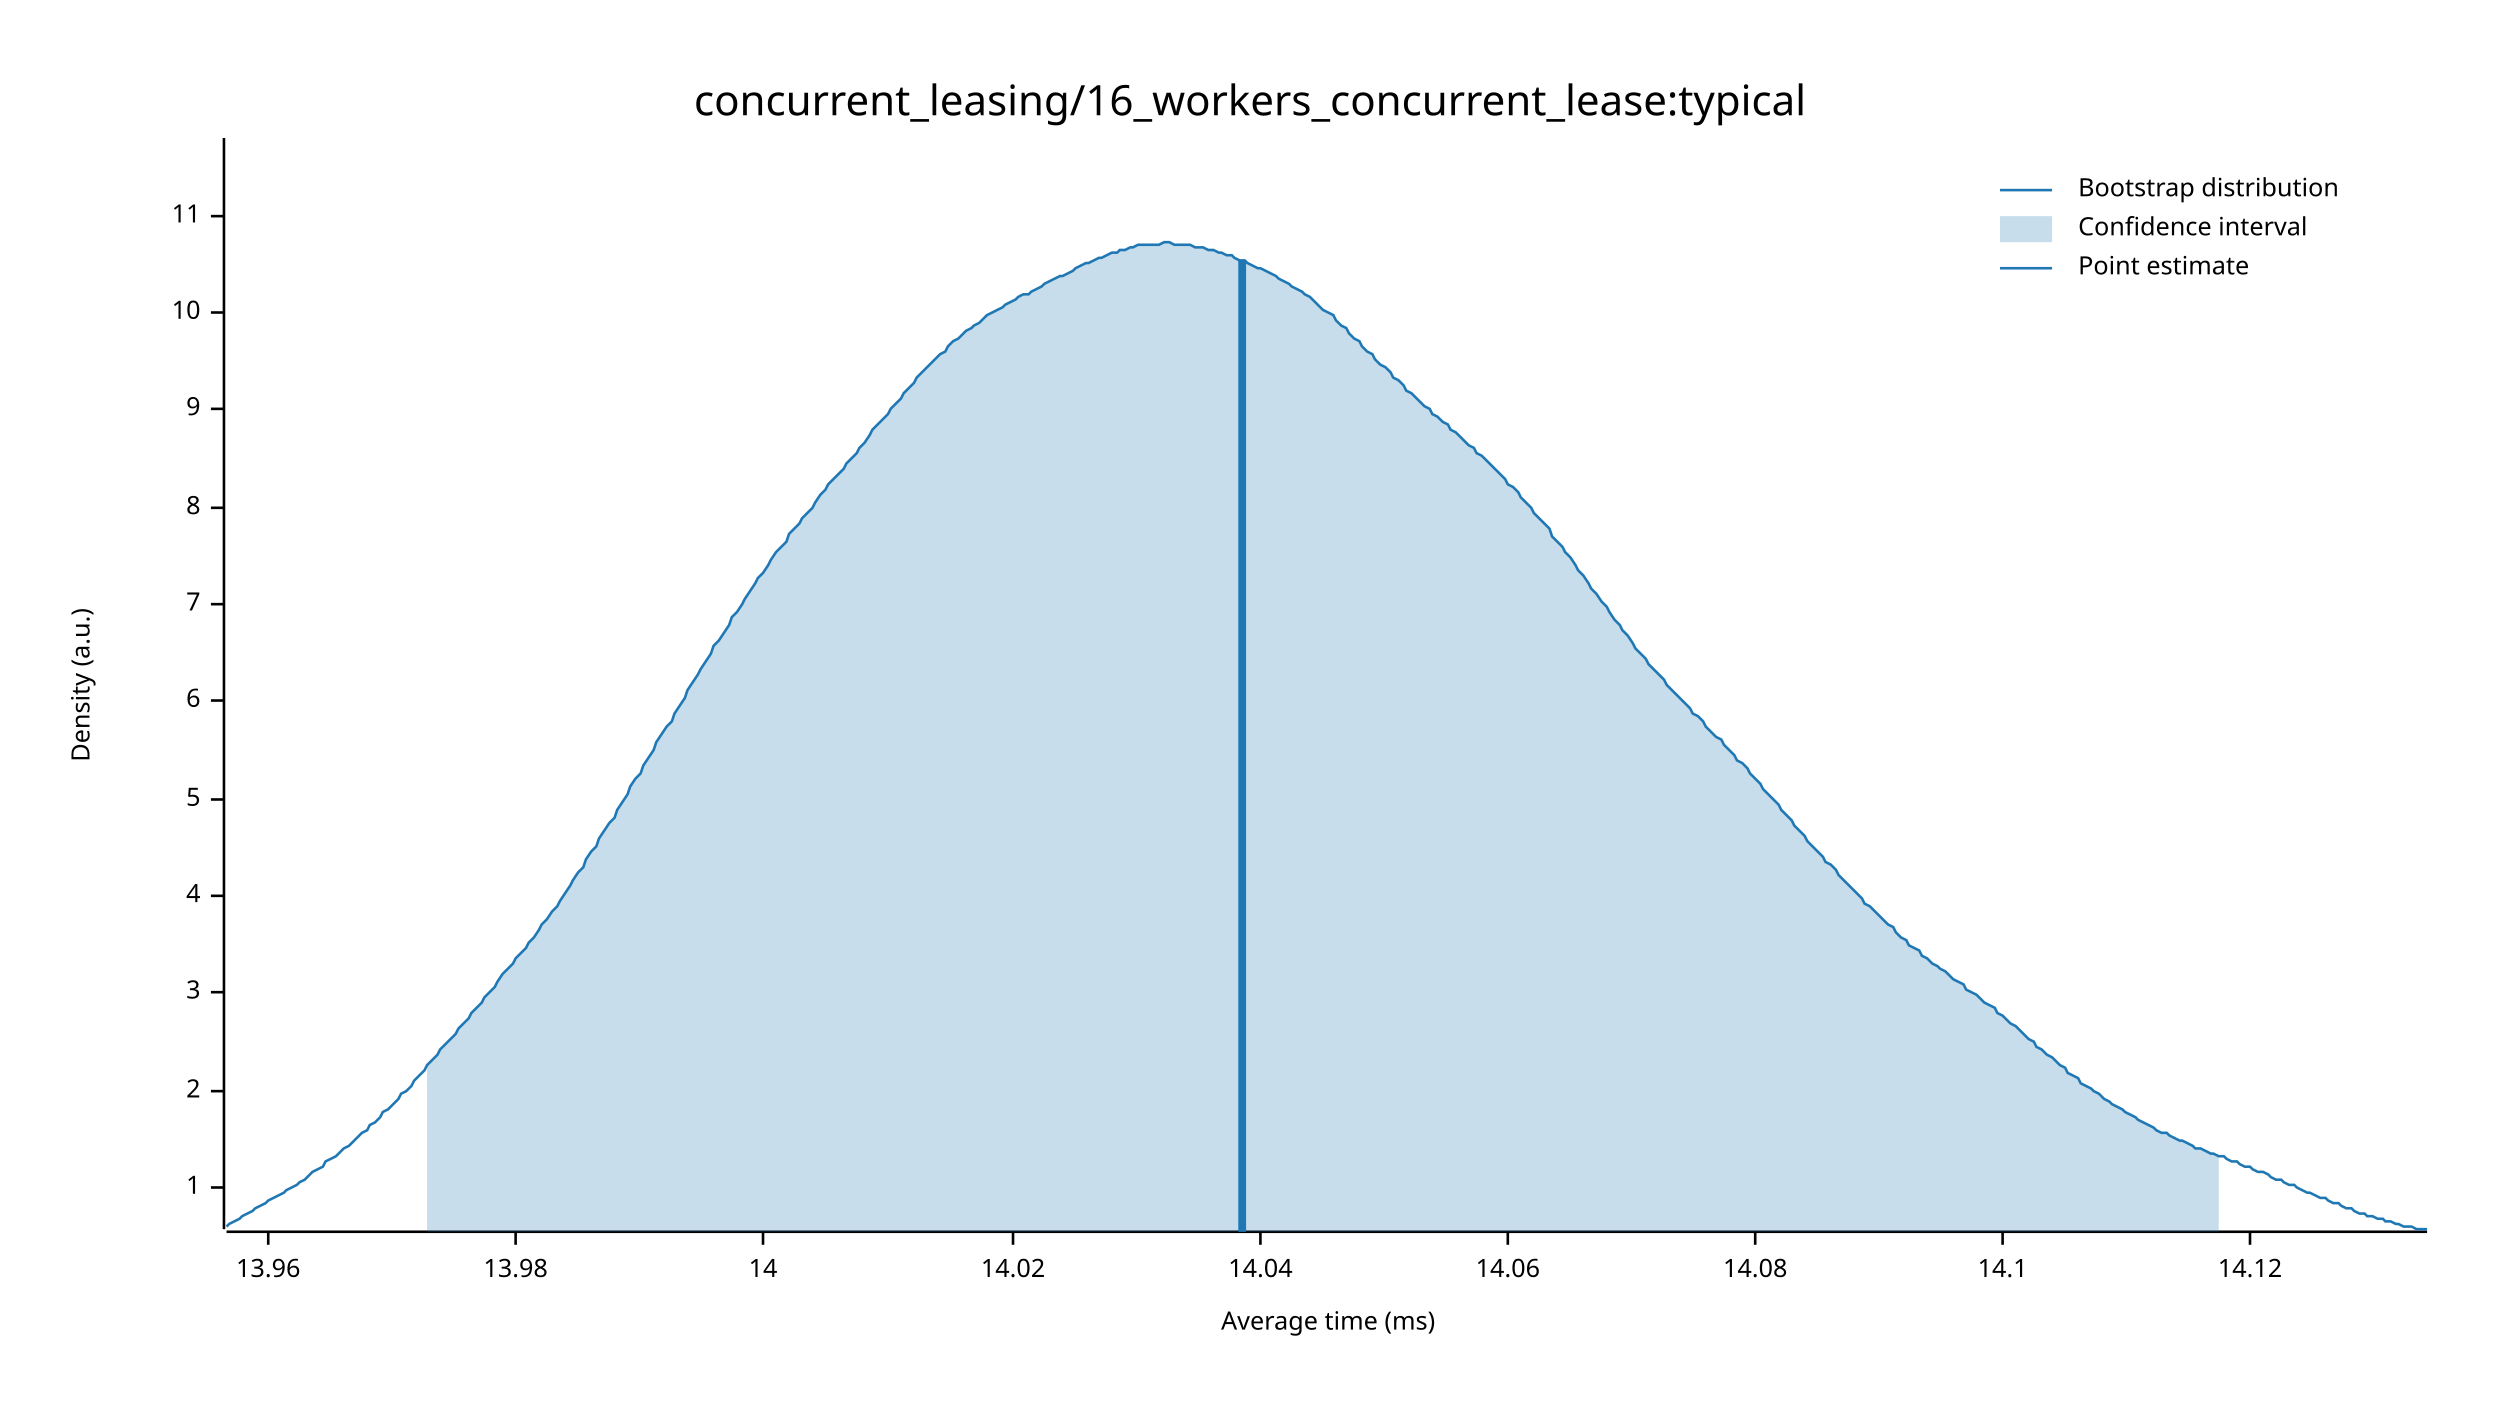
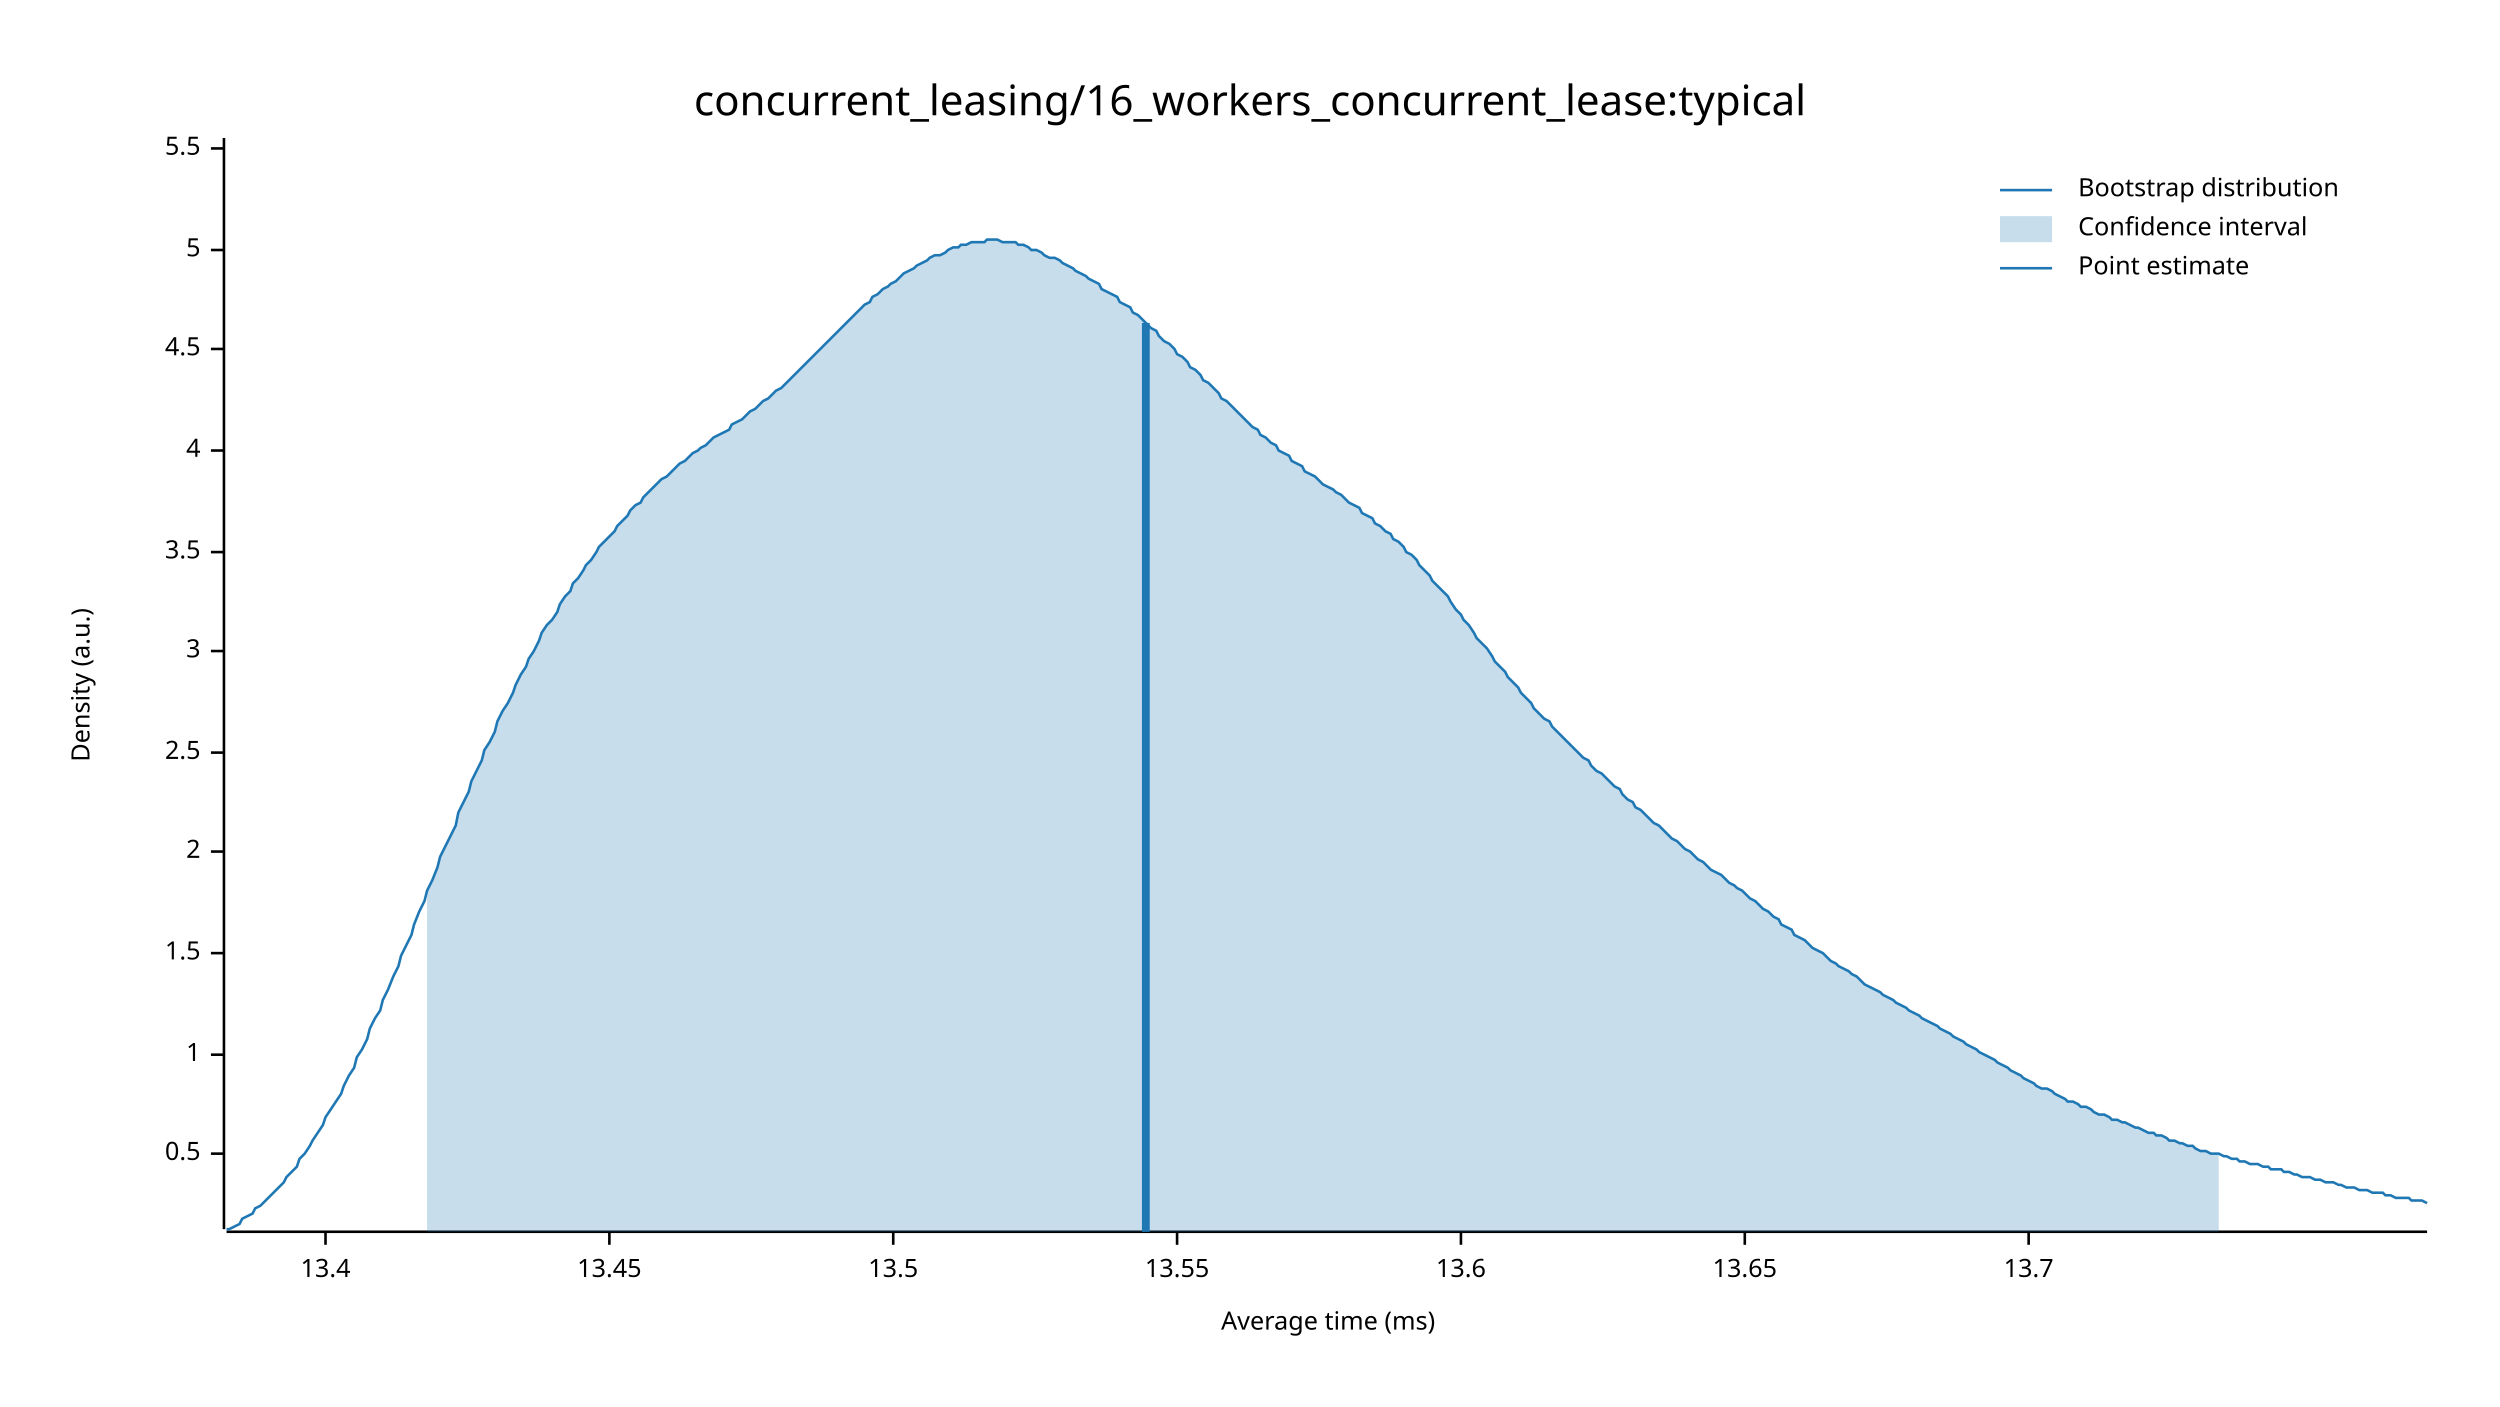
<svg xmlns="http://www.w3.org/2000/svg" width="960" height="540" viewBox="0 0 960 540">
  <text x="480" y="32" dy="0.76em" text-anchor="middle" font-family="sans-serif" font-size="16.129" opacity="1" fill="#000000">
concurrent_leasing/16_workers_concurrent_lease:typical
</text>
  <text x="27" y="263" dy="0.76em" text-anchor="middle" font-family="sans-serif" font-size="9.677" opacity="1" fill="#000000" transform="rotate(270, 27, 263)">
Density (a.u.)
</text>
  <text x="510" y="513" dy="-0.5ex" text-anchor="middle" font-family="sans-serif" font-size="9.677" opacity="1" fill="#000000">
Average time (ms)
</text>
  <polyline fill="none" opacity="1" stroke="#000000" stroke-width="1" points="86,53 86,472 " />
-   <text x="77" y="456" dy="0.5ex" text-anchor="end" font-family="sans-serif" font-size="9.677" opacity="1" fill="#000000">
+   <text x="77" y="443" dy="0.5ex" text-anchor="end" font-family="sans-serif" font-size="9.677" opacity="1" fill="#000000">
+ 0.5
+ </text>
+   <polyline fill="none" opacity="1" stroke="#000000" stroke-width="1" points="81,443 86,443 " />
+   <text x="77" y="405" dy="0.5ex" text-anchor="end" font-family="sans-serif" font-size="9.677" opacity="1" fill="#000000">
1
</text>
-   <polyline fill="none" opacity="1" stroke="#000000" stroke-width="1" points="81,456 86,456 " />
-   <text x="77" y="419" dy="0.5ex" text-anchor="end" font-family="sans-serif" font-size="9.677" opacity="1" fill="#000000">
+   <polyline fill="none" opacity="1" stroke="#000000" stroke-width="1" points="81,405 86,405 " />
+   <text x="77" y="366" dy="0.5ex" text-anchor="end" font-family="sans-serif" font-size="9.677" opacity="1" fill="#000000">
+ 1.5
+ </text>
+   <polyline fill="none" opacity="1" stroke="#000000" stroke-width="1" points="81,366 86,366 " />
+   <text x="77" y="327" dy="0.5ex" text-anchor="end" font-family="sans-serif" font-size="9.677" opacity="1" fill="#000000">
2
</text>
-   <polyline fill="none" opacity="1" stroke="#000000" stroke-width="1" points="81,419 86,419 " />
-   <text x="77" y="381" dy="0.5ex" text-anchor="end" font-family="sans-serif" font-size="9.677" opacity="1" fill="#000000">
+   <polyline fill="none" opacity="1" stroke="#000000" stroke-width="1" points="81,327 86,327 " />
+   <text x="77" y="289" dy="0.5ex" text-anchor="end" font-family="sans-serif" font-size="9.677" opacity="1" fill="#000000">
+ 2.5
+ </text>
+   <polyline fill="none" opacity="1" stroke="#000000" stroke-width="1" points="81,289 86,289 " />
+   <text x="77" y="250" dy="0.5ex" text-anchor="end" font-family="sans-serif" font-size="9.677" opacity="1" fill="#000000">
3
</text>
-   <polyline fill="none" opacity="1" stroke="#000000" stroke-width="1" points="81,381 86,381 " />
-   <text x="77" y="344" dy="0.5ex" text-anchor="end" font-family="sans-serif" font-size="9.677" opacity="1" fill="#000000">
+   <polyline fill="none" opacity="1" stroke="#000000" stroke-width="1" points="81,250 86,250 " />
+   <text x="77" y="212" dy="0.5ex" text-anchor="end" font-family="sans-serif" font-size="9.677" opacity="1" fill="#000000">
+ 3.5
+ </text>
+   <polyline fill="none" opacity="1" stroke="#000000" stroke-width="1" points="81,212 86,212 " />
+   <text x="77" y="173" dy="0.5ex" text-anchor="end" font-family="sans-serif" font-size="9.677" opacity="1" fill="#000000">
4
</text>
-   <polyline fill="none" opacity="1" stroke="#000000" stroke-width="1" points="81,344 86,344 " />
-   <text x="77" y="307" dy="0.5ex" text-anchor="end" font-family="sans-serif" font-size="9.677" opacity="1" fill="#000000">
+   <polyline fill="none" opacity="1" stroke="#000000" stroke-width="1" points="81,173 86,173 " />
+   <text x="77" y="134" dy="0.5ex" text-anchor="end" font-family="sans-serif" font-size="9.677" opacity="1" fill="#000000">
+ 4.5
+ </text>
+   <polyline fill="none" opacity="1" stroke="#000000" stroke-width="1" points="81,134 86,134 " />
+   <text x="77" y="96" dy="0.5ex" text-anchor="end" font-family="sans-serif" font-size="9.677" opacity="1" fill="#000000">
5
</text>
-   <polyline fill="none" opacity="1" stroke="#000000" stroke-width="1" points="81,307 86,307 " />
-   <text x="77" y="269" dy="0.5ex" text-anchor="end" font-family="sans-serif" font-size="9.677" opacity="1" fill="#000000">
- 6
+   <polyline fill="none" opacity="1" stroke="#000000" stroke-width="1" points="81,96 86,96 " />
+   <text x="77" y="57" dy="0.5ex" text-anchor="end" font-family="sans-serif" font-size="9.677" opacity="1" fill="#000000">
+ 5.5
</text>
-   <polyline fill="none" opacity="1" stroke="#000000" stroke-width="1" points="81,269 86,269 " />
-   <text x="77" y="232" dy="0.5ex" text-anchor="end" font-family="sans-serif" font-size="9.677" opacity="1" fill="#000000">
- 7
+   <polyline fill="none" opacity="1" stroke="#000000" stroke-width="1" points="81,57 86,57 " />
+   <polyline fill="none" opacity="1" stroke="#000000" stroke-width="1" points="87,473 932,473 " />
+   <text x="125" y="483" dy="0.76em" text-anchor="middle" font-family="sans-serif" font-size="9.677" opacity="1" fill="#000000">
+ 13.4
</text>
-   <polyline fill="none" opacity="1" stroke="#000000" stroke-width="1" points="81,232 86,232 " />
-   <text x="77" y="195" dy="0.5ex" text-anchor="end" font-family="sans-serif" font-size="9.677" opacity="1" fill="#000000">
- 8
+   <polyline fill="none" opacity="1" stroke="#000000" stroke-width="1" points="125,473 125,478 " />
+   <text x="234" y="483" dy="0.76em" text-anchor="middle" font-family="sans-serif" font-size="9.677" opacity="1" fill="#000000">
+ 13.45
</text>
-   <polyline fill="none" opacity="1" stroke="#000000" stroke-width="1" points="81,195 86,195 " />
-   <text x="77" y="157" dy="0.5ex" text-anchor="end" font-family="sans-serif" font-size="9.677" opacity="1" fill="#000000">
- 9
+   <polyline fill="none" opacity="1" stroke="#000000" stroke-width="1" points="234,473 234,478 " />
+   <text x="343" y="483" dy="0.76em" text-anchor="middle" font-family="sans-serif" font-size="9.677" opacity="1" fill="#000000">
+ 13.5
</text>
-   <polyline fill="none" opacity="1" stroke="#000000" stroke-width="1" points="81,157 86,157 " />
-   <text x="77" y="120" dy="0.5ex" text-anchor="end" font-family="sans-serif" font-size="9.677" opacity="1" fill="#000000">
- 10
+   <polyline fill="none" opacity="1" stroke="#000000" stroke-width="1" points="343,473 343,478 " />
+   <text x="452" y="483" dy="0.76em" text-anchor="middle" font-family="sans-serif" font-size="9.677" opacity="1" fill="#000000">
+ 13.55
</text>
-   <polyline fill="none" opacity="1" stroke="#000000" stroke-width="1" points="81,120 86,120 " />
-   <text x="77" y="83" dy="0.5ex" text-anchor="end" font-family="sans-serif" font-size="9.677" opacity="1" fill="#000000">
- 11
+   <polyline fill="none" opacity="1" stroke="#000000" stroke-width="1" points="452,473 452,478 " />
+   <text x="561" y="483" dy="0.76em" text-anchor="middle" font-family="sans-serif" font-size="9.677" opacity="1" fill="#000000">
+ 13.6
</text>
-   <polyline fill="none" opacity="1" stroke="#000000" stroke-width="1" points="81,83 86,83 " />
-   <polyline fill="none" opacity="1" stroke="#000000" stroke-width="1" points="87,473 932,473 " />
-   <text x="103" y="483" dy="0.76em" text-anchor="middle" font-family="sans-serif" font-size="9.677" opacity="1" fill="#000000">
- 13.96
+   <polyline fill="none" opacity="1" stroke="#000000" stroke-width="1" points="561,473 561,478 " />
+   <text x="670" y="483" dy="0.76em" text-anchor="middle" font-family="sans-serif" font-size="9.677" opacity="1" fill="#000000">
+ 13.65
</text>
-   <polyline fill="none" opacity="1" stroke="#000000" stroke-width="1" points="103,473 103,478 " />
-   <text x="198" y="483" dy="0.76em" text-anchor="middle" font-family="sans-serif" font-size="9.677" opacity="1" fill="#000000">
- 13.98
+   <polyline fill="none" opacity="1" stroke="#000000" stroke-width="1" points="670,473 670,478 " />
+   <text x="779" y="483" dy="0.76em" text-anchor="middle" font-family="sans-serif" font-size="9.677" opacity="1" fill="#000000">
+ 13.7
</text>
-   <polyline fill="none" opacity="1" stroke="#000000" stroke-width="1" points="198,473 198,478 " />
-   <text x="293" y="483" dy="0.76em" text-anchor="middle" font-family="sans-serif" font-size="9.677" opacity="1" fill="#000000">
- 14
- </text>
-   <polyline fill="none" opacity="1" stroke="#000000" stroke-width="1" points="293,473 293,478 " />
-   <text x="389" y="483" dy="0.76em" text-anchor="middle" font-family="sans-serif" font-size="9.677" opacity="1" fill="#000000">
- 14.02
- </text>
-   <polyline fill="none" opacity="1" stroke="#000000" stroke-width="1" points="389,473 389,478 " />
-   <text x="484" y="483" dy="0.76em" text-anchor="middle" font-family="sans-serif" font-size="9.677" opacity="1" fill="#000000">
- 14.04
- </text>
-   <polyline fill="none" opacity="1" stroke="#000000" stroke-width="1" points="484,473 484,478 " />
-   <text x="579" y="483" dy="0.76em" text-anchor="middle" font-family="sans-serif" font-size="9.677" opacity="1" fill="#000000">
- 14.06
- </text>
-   <polyline fill="none" opacity="1" stroke="#000000" stroke-width="1" points="579,473 579,478 " />
-   <text x="674" y="483" dy="0.76em" text-anchor="middle" font-family="sans-serif" font-size="9.677" opacity="1" fill="#000000">
- 14.08
- </text>
-   <polyline fill="none" opacity="1" stroke="#000000" stroke-width="1" points="674,473 674,478 " />
-   <text x="769" y="483" dy="0.76em" text-anchor="middle" font-family="sans-serif" font-size="9.677" opacity="1" fill="#000000">
- 14.1
- </text>
-   <polyline fill="none" opacity="1" stroke="#000000" stroke-width="1" points="769,473 769,478 " />
-   <text x="864" y="483" dy="0.76em" text-anchor="middle" font-family="sans-serif" font-size="9.677" opacity="1" fill="#000000">
- 14.12
- </text>
-   <polyline fill="none" opacity="1" stroke="#000000" stroke-width="1" points="864,473 864,478 " />
-   <polyline fill="none" opacity="1" stroke="#1F78B4" stroke-width="1" points="87,471 88,470 90,469 92,468 93,467 95,466 97,465 98,464 100,463 102,462 103,461 105,460 107,459 109,458 110,457 112,456 114,455 115,454 117,453 119,451 120,450 122,449 124,448 125,446 127,445 129,444 131,442 132,441 134,440 136,438 137,437 139,435 141,434 142,432 144,431 146,429 147,427 149,426 151,424 153,422 154,420 156,419 158,417 159,415 161,413 163,411 164,409 166,407 168,405 169,403 171,401 173,399 175,397 176,395 178,393 180,391 181,389 183,387 185,385 186,383 188,381 190,379 191,377 193,374 195,372 197,370 198,368 200,366 202,364 203,362 205,360 207,357 208,355 210,353 212,350 214,348 215,346 217,343 219,340 220,338 222,335 224,333 225,330 227,327 229,325 230,322 232,319 234,316 236,314 237,311 239,308 241,305 242,302 244,299 246,297 247,294 249,291 251,288 252,285 254,282 256,279 258,277 259,274 261,271 263,268 264,265 266,262 268,259 269,257 271,254 273,251 274,248 276,246 278,243 280,240 281,237 283,235 285,232 286,230 288,227 290,224 291,222 293,220 295,217 296,215 298,212 300,210 302,208 303,205 305,203 307,201 308,199 310,197 312,195 313,193 315,190 317,188 318,186 320,184 322,182 324,180 325,178 327,176 329,174 330,172 332,170 334,167 335,165 337,163 339,161 341,159 342,157 344,155 346,153 347,151 349,149 351,147 352,145 354,143 356,141 357,140 359,138 361,136 363,135 364,133 366,131 368,130 369,129 371,127 373,126 374,125 376,124 378,122 379,121 381,120 383,119 385,118 386,117 388,116 390,115 391,114 393,113 395,113 396,112 398,111 400,110 401,109 403,108 405,107 407,106 408,106 410,105 412,104 413,103 415,102 417,101 418,101 420,100 422,99 423,99 425,98 427,97 429,97 430,96 432,96 434,95 435,95 437,94 439,94 440,94 442,94 444,94 445,94 447,93 449,93 451,94 452,94 454,94 456,94 457,94 459,95 461,95 462,95 464,96 466,96 468,97 469,97 471,98 473,98 474,99 476,100 478,100 479,101 481,102 483,103 484,103 486,104 488,105 490,106 491,107 493,108 495,109 496,110 498,111 500,112 501,113 503,114 505,116 506,117 508,119 510,120 512,121 513,123 515,125 517,126 518,128 520,130 522,131 523,133 525,135 527,136 528,138 530,140 532,141 534,143 535,145 537,146 539,148 540,150 542,151 544,153 545,154 547,156 549,157 550,159 552,160 554,162 556,163 557,165 559,166 561,168 562,169 564,171 566,172 567,174 569,175 571,177 573,179 574,180 576,182 578,184 579,186 581,187 583,189 584,191 586,193 588,195 589,197 591,199 593,201 595,203 596,206 598,208 600,210 601,212 603,214 605,217 606,219 608,221 610,224 611,226 613,228 615,231 617,233 618,235 620,238 622,240 623,242 625,244 627,247 628,249 630,251 632,253 633,255 635,257 637,259 639,261 640,263 642,265 644,267 645,268 647,270 649,272 650,274 652,275 654,277 655,279 657,281 659,283 661,284 662,286 664,288 666,290 667,292 669,293 671,295 672,297 674,299 676,301 677,303 679,305 681,307 683,309 684,311 686,313 688,315 689,317 691,319 693,321 694,323 696,325 698,327 700,329 701,331 703,332 705,334 706,336 708,338 710,340 711,341 713,343 715,345 716,347 718,348 720,350 722,352 723,353 725,355 727,356 728,358 730,360 732,361 733,363 735,364 737,365 738,367 740,368 742,370 744,371 745,372 747,373 749,375 750,376 752,377 754,378 755,380 757,381 759,382 760,383 762,385 764,386 766,387 767,389 769,390 771,392 772,393 774,394 776,396 777,397 779,399 781,400 782,402 784,403 786,405 788,406 789,407 791,409 793,410 794,412 796,413 798,414 799,416 801,417 803,418 804,419 806,420 808,422 810,423 811,424 813,425 815,426 816,427 818,428 820,429 821,430 823,431 825,432 827,433 828,434 830,435 832,435 833,436 835,437 837,438 838,438 840,439 842,440 843,441 845,441 847,442 849,443 850,443 852,444 854,444 855,445 857,446 859,446 860,447 862,448 864,448 865,449 867,450 869,450 871,451 872,452 874,453 876,453 877,454 879,455 881,455 882,456 884,457 886,458 887,458 889,459 891,460 893,460 894,461 896,462 898,462 899,463 901,464 903,464 904,465 906,466 908,466 909,467 911,467 913,468 915,468 916,469 918,469 920,470 921,470 923,471 925,471 926,471 928,472 930,472 932,472 " />
-   <polygon opacity="0.25" fill="#1F78B4" points="164,409 166,407 168,405 169,403 171,401 173,399 175,397 176,395 178,393 180,391 181,389 183,387 185,385 186,383 188,381 190,379 191,377 193,374 195,372 197,370 198,368 200,366 202,364 203,362 205,360 207,357 208,355 210,353 212,350 214,348 215,346 217,343 219,340 220,338 222,335 224,333 225,330 227,327 229,325 230,322 232,319 234,316 236,314 237,311 239,308 241,305 242,302 244,299 246,297 247,294 249,291 251,288 252,285 254,282 256,279 258,277 259,274 261,271 263,268 264,265 266,262 268,259 269,257 271,254 273,251 274,248 276,246 278,243 280,240 281,237 283,235 285,232 286,230 288,227 290,224 291,222 293,220 295,217 296,215 298,212 300,210 302,208 303,205 305,203 307,201 308,199 310,197 312,195 313,193 315,190 317,188 318,186 320,184 322,182 324,180 325,178 327,176 329,174 330,172 332,170 334,167 335,165 337,163 339,161 341,159 342,157 344,155 346,153 347,151 349,149 351,147 352,145 354,143 356,141 357,140 359,138 361,136 363,135 364,133 366,131 368,130 369,129 371,127 373,126 374,125 376,124 378,122 379,121 381,120 383,119 385,118 386,117 388,116 390,115 391,114 393,113 395,113 396,112 398,111 400,110 401,109 403,108 405,107 407,106 408,106 410,105 412,104 413,103 415,102 417,101 418,101 420,100 422,99 423,99 425,98 427,97 429,97 430,96 432,96 434,95 435,95 437,94 439,94 440,94 442,94 444,94 445,94 447,93 449,93 451,94 452,94 454,94 456,94 457,94 459,95 461,95 462,95 464,96 466,96 468,97 469,97 471,98 473,98 474,99 476,100 478,100 479,101 481,102 483,103 484,103 486,104 488,105 490,106 491,107 493,108 495,109 496,110 498,111 500,112 501,113 503,114 505,116 506,117 508,119 510,120 512,121 513,123 515,125 517,126 518,128 520,130 522,131 523,133 525,135 527,136 528,138 530,140 532,141 534,143 535,145 537,146 539,148 540,150 542,151 544,153 545,154 547,156 549,157 550,159 552,160 554,162 556,163 557,165 559,166 561,168 562,169 564,171 566,172 567,174 569,175 571,177 573,179 574,180 576,182 578,184 579,186 581,187 583,189 584,191 586,193 588,195 589,197 591,199 593,201 595,203 596,206 598,208 600,210 601,212 603,214 605,217 606,219 608,221 610,224 611,226 613,228 615,231 617,233 618,235 620,238 622,240 623,242 625,244 627,247 628,249 630,251 632,253 633,255 635,257 637,259 639,261 640,263 642,265 644,267 645,268 647,270 649,272 650,274 652,275 654,277 655,279 657,281 659,283 661,284 662,286 664,288 666,290 667,292 669,293 671,295 672,297 674,299 676,301 677,303 679,305 681,307 683,309 684,311 686,313 688,315 689,317 691,319 693,321 694,323 696,325 698,327 700,329 701,331 703,332 705,334 706,336 708,338 710,340 711,341 713,343 715,345 716,347 718,348 720,350 722,352 723,353 725,355 727,356 728,358 730,360 732,361 733,363 735,364 737,365 738,367 740,368 742,370 744,371 745,372 747,373 749,375 750,376 752,377 754,378 755,380 757,381 759,382 760,383 762,385 764,386 766,387 767,389 769,390 771,392 772,393 774,394 776,396 777,397 779,399 781,400 782,402 784,403 786,405 788,406 789,407 791,409 793,410 794,412 796,413 798,414 799,416 801,417 803,418 804,419 806,420 808,422 810,423 811,424 813,425 815,426 816,427 818,428 820,429 821,430 823,431 825,432 827,433 828,434 830,435 832,435 833,436 835,437 837,438 838,438 840,439 842,440 843,441 845,441 847,442 849,443 850,443 852,444 852,473 164,473 " />
-   <polyline fill="none" opacity="1" stroke="#1F78B4" stroke-width="3" points="477,473 477,100 " />
+   <polyline fill="none" opacity="1" stroke="#000000" stroke-width="1" points="779,473 779,478 " />
+   <polyline fill="none" opacity="1" stroke="#1F78B4" stroke-width="1" points="87,472 88,472 90,471 92,470 93,468 95,467 97,466 98,464 100,463 102,461 103,460 105,458 107,456 109,454 110,452 112,450 114,448 115,445 117,443 119,440 120,438 122,435 124,432 125,429 127,426 129,423 131,420 132,417 134,413 136,410 137,406 139,403 141,399 142,395 144,391 146,388 147,384 149,380 151,375 153,371 154,367 156,363 158,359 159,355 161,350 163,346 164,342 166,338 168,333 169,329 171,325 173,321 175,317 176,312 178,308 180,304 181,300 183,296 185,292 186,288 188,285 190,281 191,277 193,273 195,270 197,266 198,263 200,259 202,256 203,253 205,250 207,246 208,243 210,240 212,238 214,235 215,232 217,229 219,227 220,224 222,222 224,219 225,217 227,215 229,212 230,210 232,208 234,206 236,204 237,202 239,200 241,198 242,196 244,194 246,193 247,191 249,189 251,187 252,186 254,184 256,183 258,181 259,180 261,178 263,177 264,176 266,174 268,173 269,172 271,171 273,169 274,168 276,167 278,166 280,165 281,163 283,162 285,161 286,160 288,158 290,157 291,156 293,154 295,153 296,152 298,150 300,149 302,147 303,146 305,144 307,142 308,141 310,139 312,137 313,136 315,134 317,132 318,131 320,129 322,127 324,125 325,124 327,122 329,120 330,119 332,117 334,116 335,114 337,113 339,111 341,110 342,109 344,108 346,106 347,105 349,104 351,103 352,102 354,101 356,100 357,99 359,98 361,98 363,97 364,96 366,95 368,95 369,94 371,94 373,93 374,93 376,93 378,93 379,92 381,92 383,92 385,93 386,93 388,93 390,93 391,94 393,94 395,95 396,96 398,96 400,97 401,98 403,99 405,99 407,100 408,101 410,102 412,103 413,104 415,105 417,106 418,107 420,108 422,109 423,111 425,112 427,113 429,114 430,116 432,117 434,118 435,120 437,121 439,123 440,124 442,126 444,127 445,129 447,131 449,132 451,134 452,136 454,137 456,139 457,141 459,142 461,144 462,146 464,147 466,149 468,151 469,153 471,154 473,156 474,157 476,159 478,161 479,162 481,164 483,165 484,167 486,168 488,170 490,171 491,173 493,174 495,175 496,177 498,178 500,179 501,181 503,182 505,183 506,184 508,186 510,187 512,188 513,189 515,190 517,192 518,193 520,194 522,195 523,197 525,198 527,199 528,201 530,202 532,204 534,205 535,207 537,208 539,210 540,212 542,213 544,215 545,217 547,219 549,221 550,223 552,225 554,227 556,229 557,231 559,234 561,236 562,238 564,240 566,243 567,245 569,247 571,249 573,252 574,254 576,256 578,258 579,260 581,262 583,264 584,266 586,268 588,270 589,272 591,274 593,276 595,277 596,279 598,281 600,283 601,284 603,286 605,288 606,289 608,291 610,292 611,294 613,296 615,297 617,299 618,300 620,302 622,303 623,305 625,307 627,308 628,310 630,311 632,313 633,314 635,316 637,317 639,319 640,320 642,322 644,323 645,324 647,326 649,327 650,328 652,330 654,331 655,332 657,334 659,335 661,336 662,337 664,339 666,340 667,341 669,342 671,344 672,345 674,346 676,348 677,349 679,350 681,352 683,353 684,355 686,356 688,357 689,359 691,360 693,361 694,362 696,364 698,365 700,366 701,367 703,369 705,370 706,371 708,372 710,373 711,374 713,375 715,377 716,378 718,379 720,380 722,381 723,382 725,383 727,384 728,385 730,386 732,387 733,388 735,389 737,390 738,391 740,392 742,393 744,394 745,395 747,396 749,397 750,398 752,399 754,400 755,401 757,402 759,403 760,404 762,405 764,406 766,407 767,408 769,409 771,410 772,411 774,412 776,413 777,414 779,415 781,416 782,417 784,418 786,418 788,419 789,420 791,421 793,422 794,423 796,423 798,424 799,425 801,425 803,426 804,427 806,428 808,428 810,429 811,430 813,430 815,431 816,431 818,432 820,433 821,433 823,434 825,435 827,435 828,436 830,436 832,437 833,438 835,438 837,439 838,439 840,440 842,440 843,441 845,442 847,442 849,443 850,443 852,443 854,444 855,444 857,445 859,445 860,446 862,446 864,447 865,447 867,447 869,448 871,448 872,449 874,449 876,449 877,450 879,450 881,451 882,451 884,452 886,452 887,452 889,453 891,453 893,454 894,454 896,454 898,455 899,455 901,456 903,456 904,456 906,457 908,457 909,457 911,458 913,458 915,458 916,459 918,459 920,460 921,460 923,460 925,460 926,461 928,461 930,461 932,462 " />
+   <polygon opacity="0.25" fill="#1F78B4" points="164,342 166,338 168,333 169,329 171,325 173,321 175,317 176,312 178,308 180,304 181,300 183,296 185,292 186,288 188,285 190,281 191,277 193,273 195,270 197,266 198,263 200,259 202,256 203,253 205,250 207,246 208,243 210,240 212,238 214,235 215,232 217,229 219,227 220,224 222,222 224,219 225,217 227,215 229,212 230,210 232,208 234,206 236,204 237,202 239,200 241,198 242,196 244,194 246,193 247,191 249,189 251,187 252,186 254,184 256,183 258,181 259,180 261,178 263,177 264,176 266,174 268,173 269,172 271,171 273,169 274,168 276,167 278,166 280,165 281,163 283,162 285,161 286,160 288,158 290,157 291,156 293,154 295,153 296,152 298,150 300,149 302,147 303,146 305,144 307,142 308,141 310,139 312,137 313,136 315,134 317,132 318,131 320,129 322,127 324,125 325,124 327,122 329,120 330,119 332,117 334,116 335,114 337,113 339,111 341,110 342,109 344,108 346,106 347,105 349,104 351,103 352,102 354,101 356,100 357,99 359,98 361,98 363,97 364,96 366,95 368,95 369,94 371,94 373,93 374,93 376,93 378,93 379,92 381,92 383,92 385,93 386,93 388,93 390,93 391,94 393,94 395,95 396,96 398,96 400,97 401,98 403,99 405,99 407,100 408,101 410,102 412,103 413,104 415,105 417,106 418,107 420,108 422,109 423,111 425,112 427,113 429,114 430,116 432,117 434,118 435,120 437,121 439,123 440,124 442,126 444,127 445,129 447,131 449,132 451,134 452,136 454,137 456,139 457,141 459,142 461,144 462,146 464,147 466,149 468,151 469,153 471,154 473,156 474,157 476,159 478,161 479,162 481,164 483,165 484,167 486,168 488,170 490,171 491,173 493,174 495,175 496,177 498,178 500,179 501,181 503,182 505,183 506,184 508,186 510,187 512,188 513,189 515,190 517,192 518,193 520,194 522,195 523,197 525,198 527,199 528,201 530,202 532,204 534,205 535,207 537,208 539,210 540,212 542,213 544,215 545,217 547,219 549,221 550,223 552,225 554,227 556,229 557,231 559,234 561,236 562,238 564,240 566,243 567,245 569,247 571,249 573,252 574,254 576,256 578,258 579,260 581,262 583,264 584,266 586,268 588,270 589,272 591,274 593,276 595,277 596,279 598,281 600,283 601,284 603,286 605,288 606,289 608,291 610,292 611,294 613,296 615,297 617,299 618,300 620,302 622,303 623,305 625,307 627,308 628,310 630,311 632,313 633,314 635,316 637,317 639,319 640,320 642,322 644,323 645,324 647,326 649,327 650,328 652,330 654,331 655,332 657,334 659,335 661,336 662,337 664,339 666,340 667,341 669,342 671,344 672,345 674,346 676,348 677,349 679,350 681,352 683,353 684,355 686,356 688,357 689,359 691,360 693,361 694,362 696,364 698,365 700,366 701,367 703,369 705,370 706,371 708,372 710,373 711,374 713,375 715,377 716,378 718,379 720,380 722,381 723,382 725,383 727,384 728,385 730,386 732,387 733,388 735,389 737,390 738,391 740,392 742,393 744,394 745,395 747,396 749,397 750,398 752,399 754,400 755,401 757,402 759,403 760,404 762,405 764,406 766,407 767,408 769,409 771,410 772,411 774,412 776,413 777,414 779,415 781,416 782,417 784,418 786,418 788,419 789,420 791,421 793,422 794,423 796,423 798,424 799,425 801,425 803,426 804,427 806,428 808,428 810,429 811,430 813,430 815,431 816,431 818,432 820,433 821,433 823,434 825,435 827,435 828,436 830,436 832,437 833,438 835,438 837,439 838,439 840,440 842,440 843,441 845,442 847,442 849,443 850,443 852,443 852,473 164,473 " />
+   <polyline fill="none" opacity="1" stroke="#1F78B4" stroke-width="3" points="440,473 440,124 " />
  <text x="798" y="68" dy="0.76em" text-anchor="start" font-family="sans-serif" font-size="9.677" opacity="1" fill="#000000">
Bootstrap distribution
</text>
  <text x="798" y="83" dy="0.76em" text-anchor="start" font-family="sans-serif" font-size="9.677" opacity="1" fill="#000000">
Confidence interval
</text>
  <text x="798" y="98" dy="0.76em" text-anchor="start" font-family="sans-serif" font-size="9.677" opacity="1" fill="#000000">
Point estimate
</text>
  <polyline fill="none" opacity="1" stroke="#1F78B4" stroke-width="1" points="768,73 788,73 " />
  <rect x="768" y="83" width="20" height="10" opacity="0.25" fill="#1F78B4" stroke="none" />
  <polyline fill="none" opacity="1" stroke="#1F78B4" stroke-width="1" points="768,103 788,103 " />
</svg>
